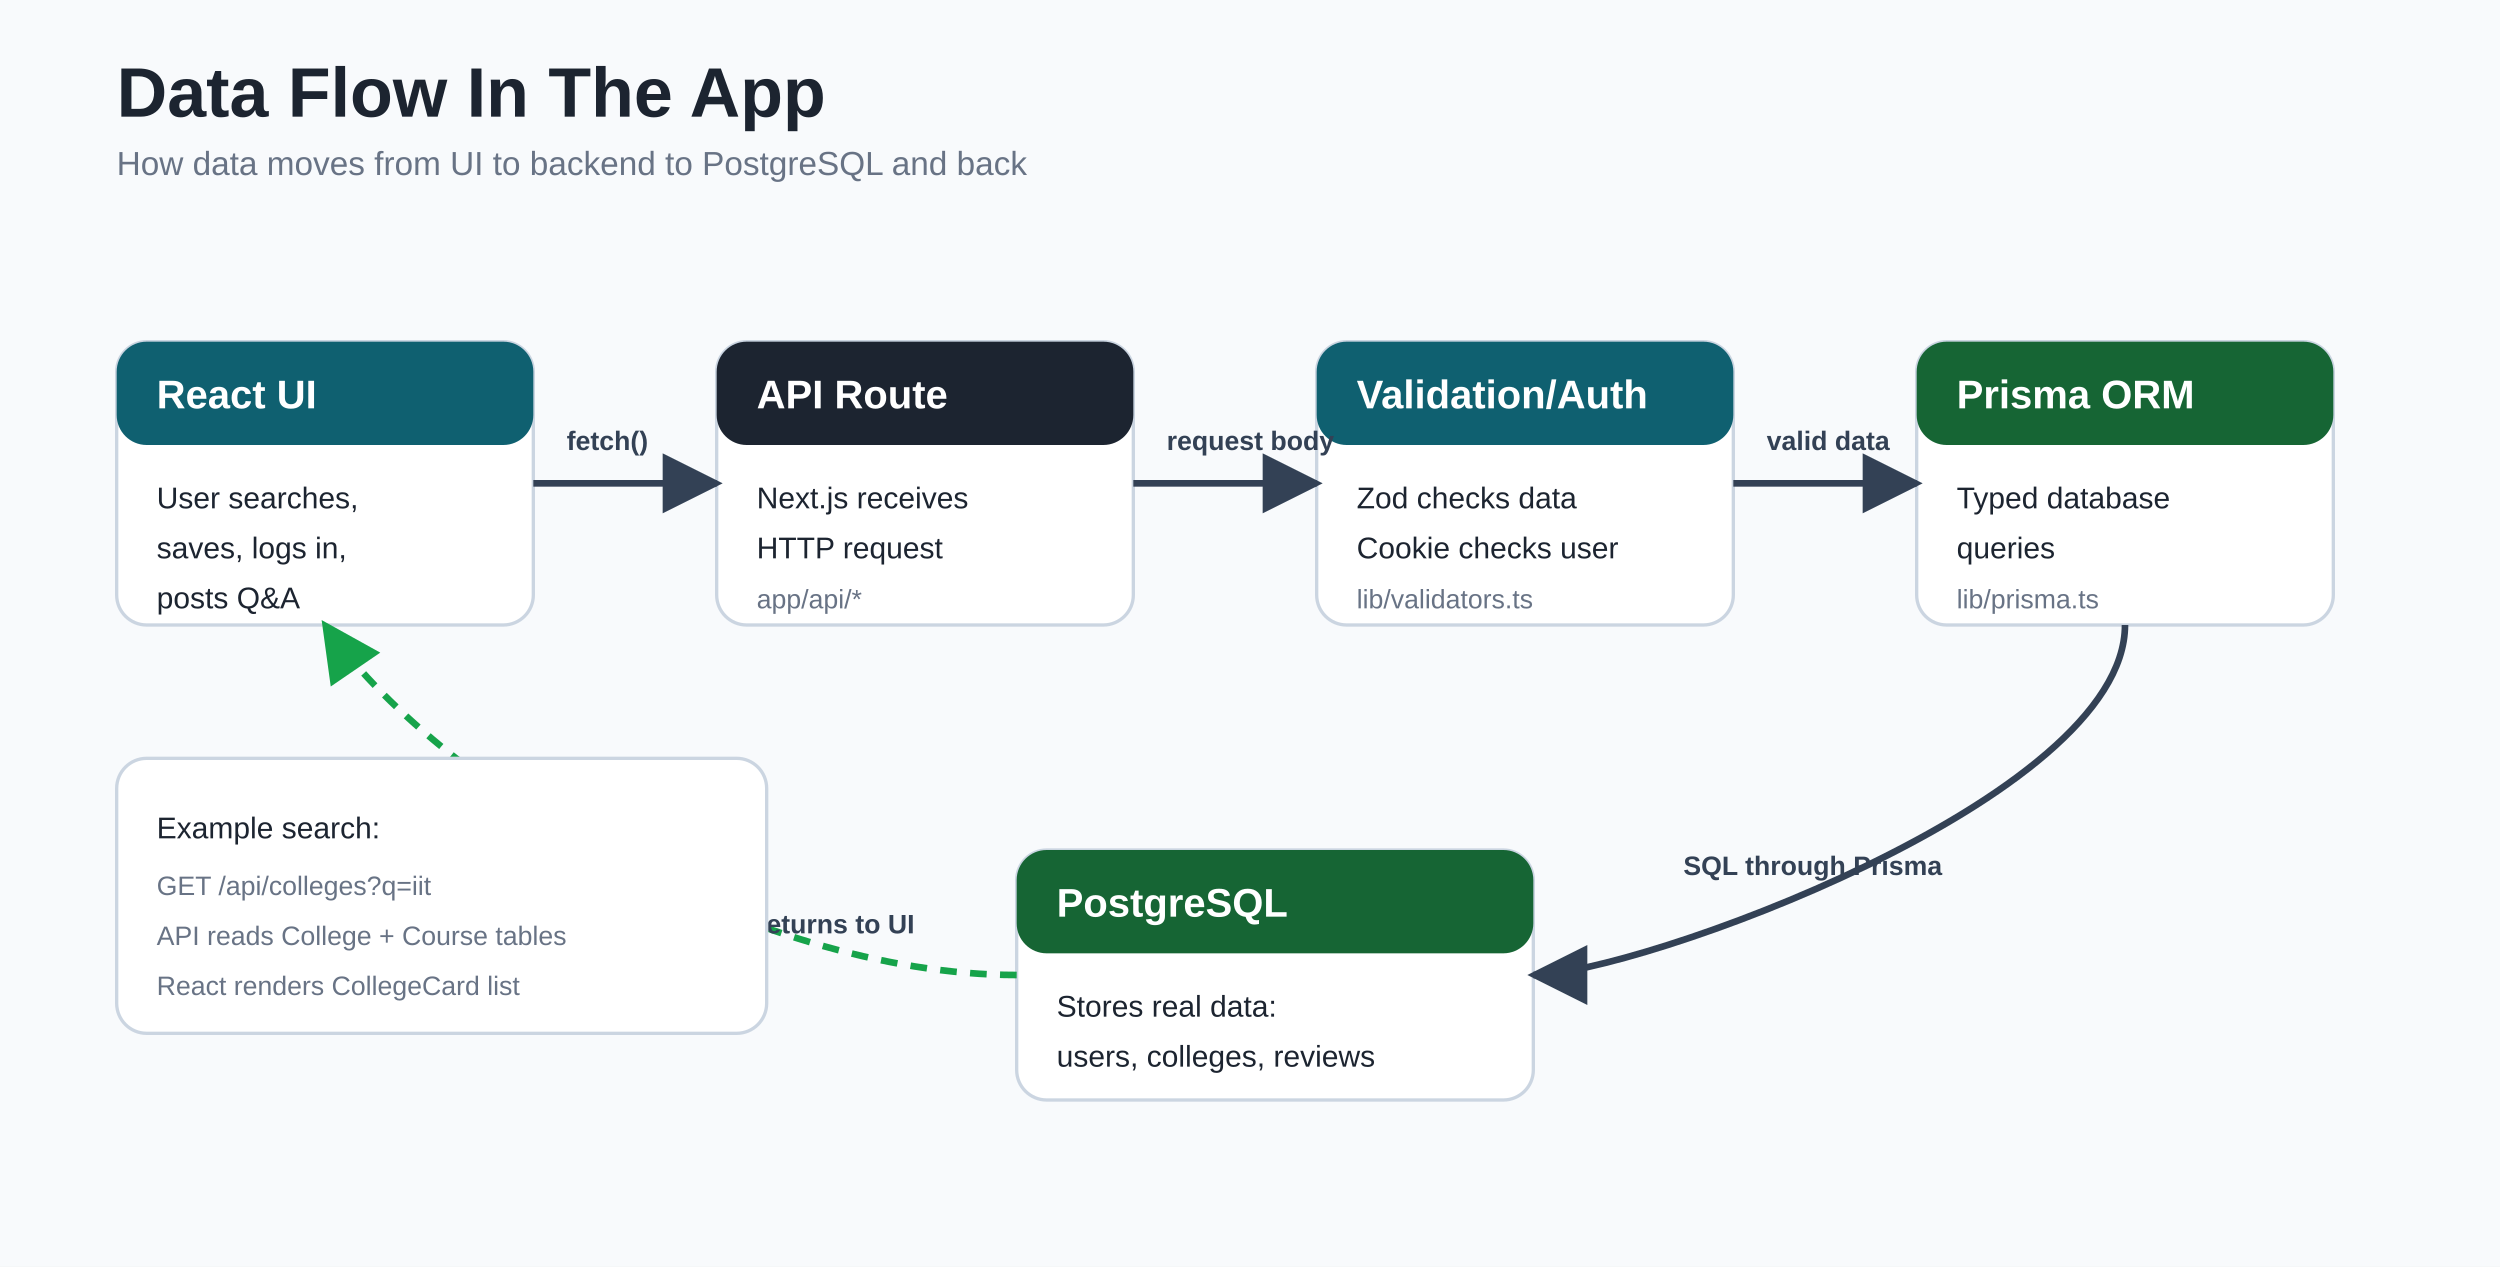
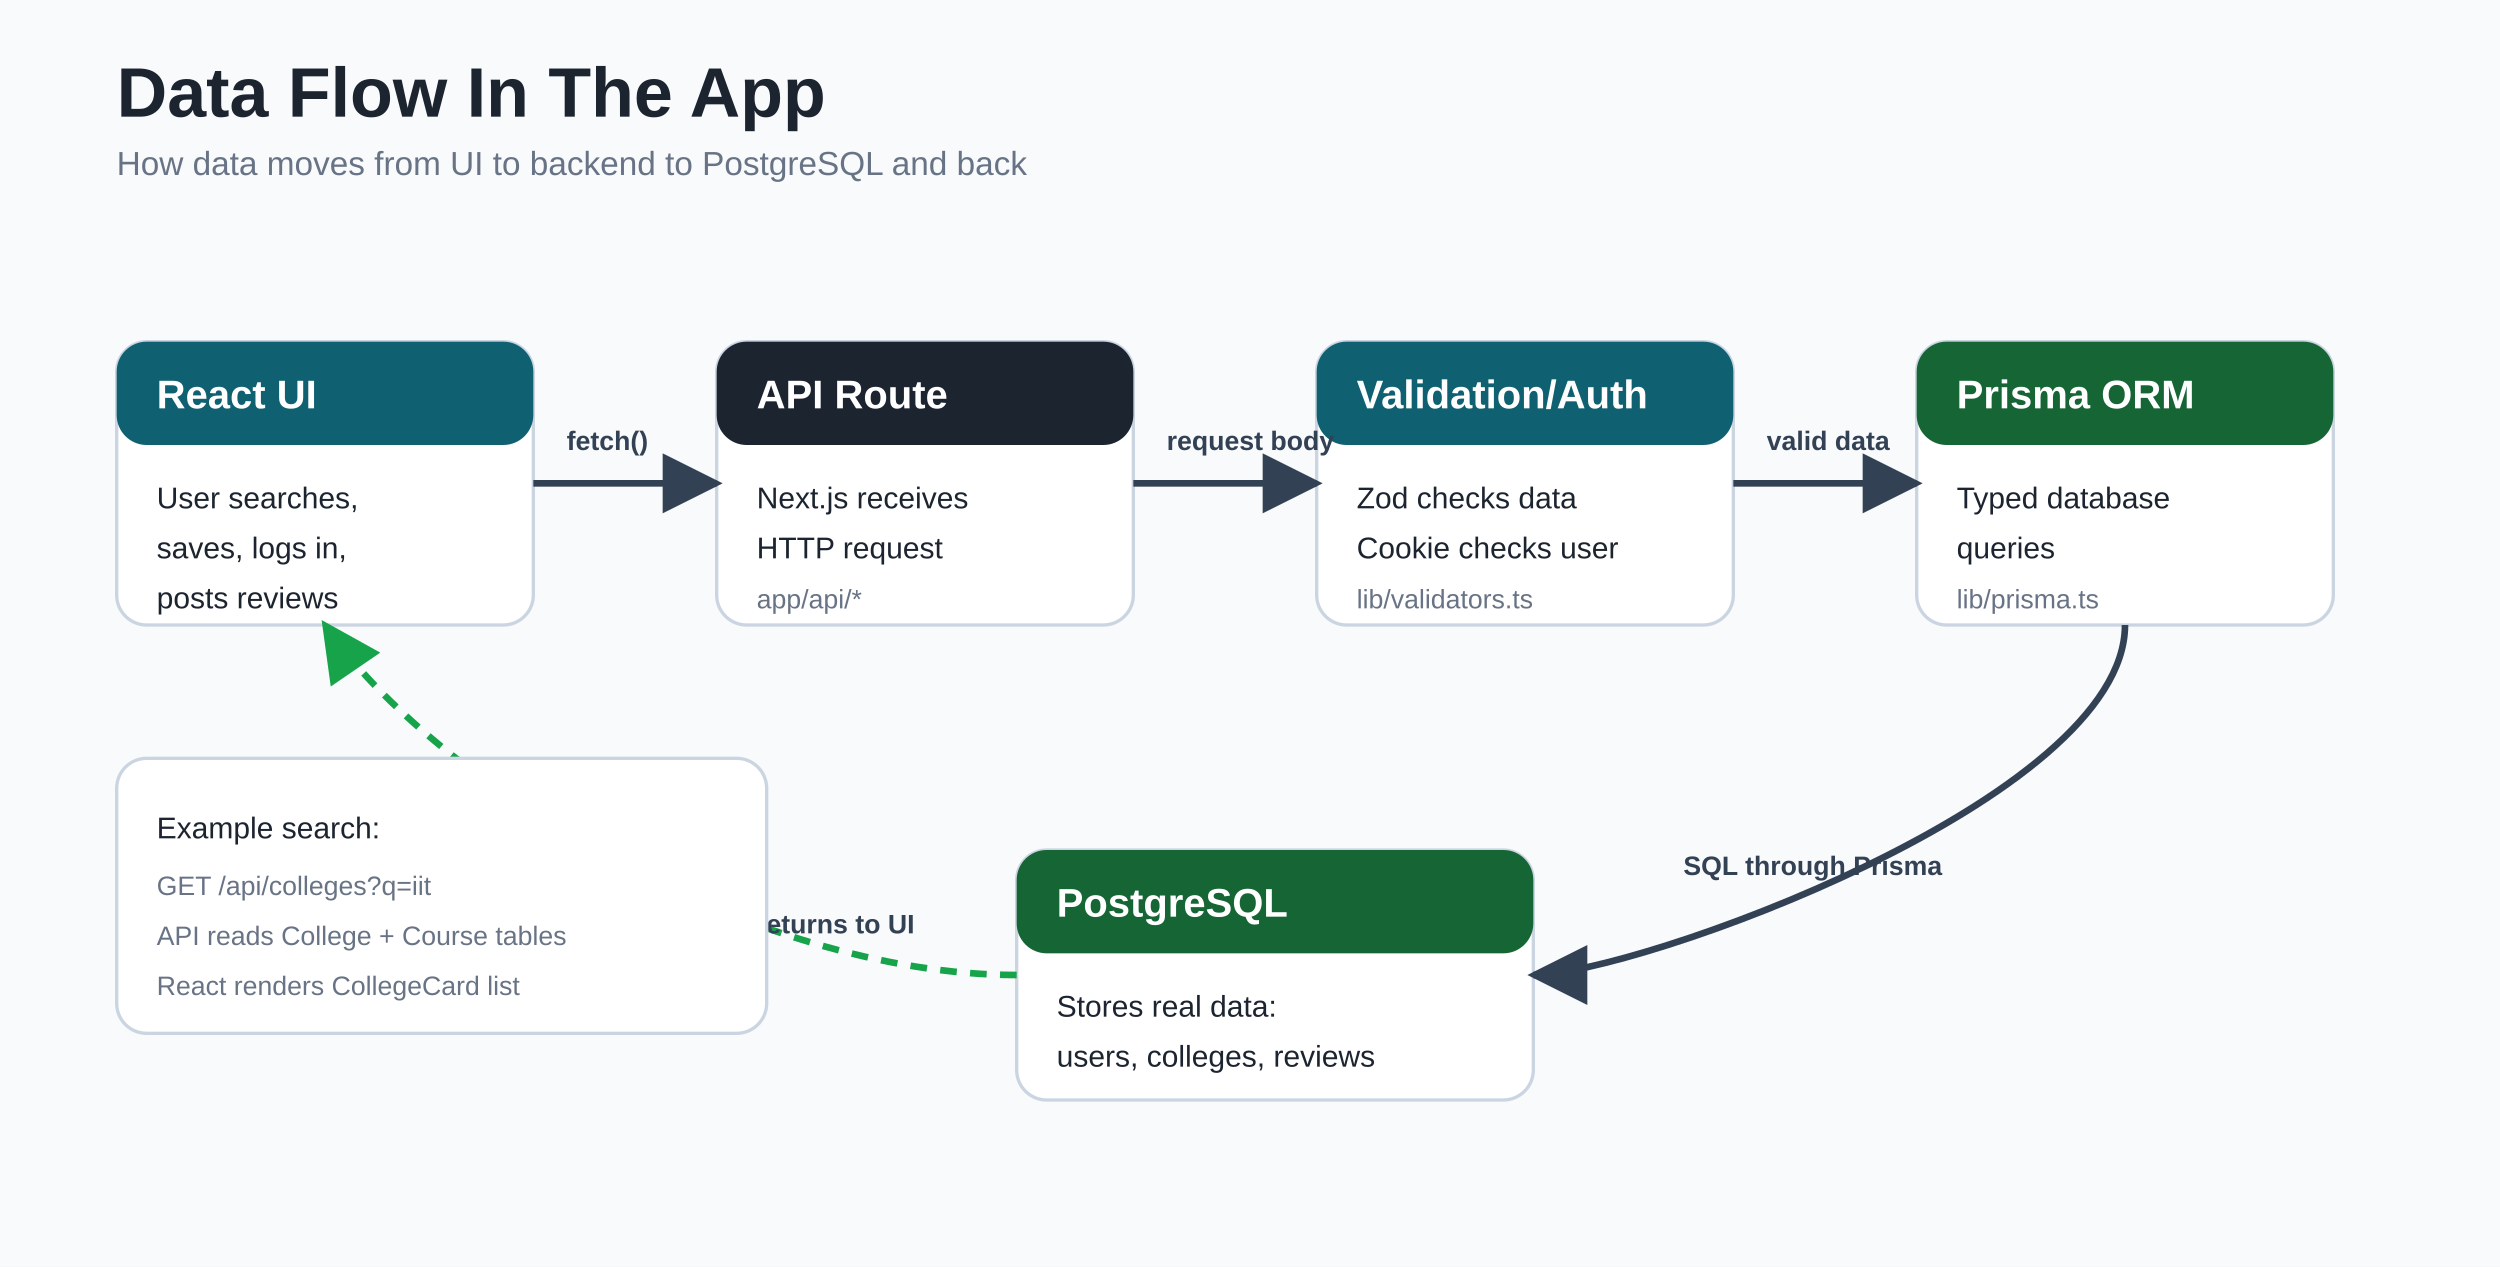
<svg xmlns="http://www.w3.org/2000/svg" width="1500" height="760" viewBox="0 0 1500 760">
  <defs>
    <style>
      .bg { fill: #f8fafc; }
      .title { font: 800 42px Arial, Helvetica, sans-serif; fill: #1c2430; }
      .subtitle { font: 500 20px Arial, Helvetica, sans-serif; fill: #687385; }
      .box { fill: #ffffff; stroke: #cbd5e1; stroke-width: 2; rx: 18; }
      .head { fill: #0f6070; rx: 18; }
      .head2 { fill: #166534; rx: 18; }
      .head3 { fill: #1c2430; rx: 18; }
      .boxTitle { font: 800 24px Arial, Helvetica, sans-serif; fill: #ffffff; }
      .boxText { font: 500 18px Arial, Helvetica, sans-serif; fill: #1c2430; }
      .small { font: 500 16px Arial, Helvetica, sans-serif; fill: #687385; }
      .arrow { stroke: #334155; stroke-width: 4; fill: none; marker-end: url(#arrow); }
      .label { font: 800 16px Arial, Helvetica, sans-serif; fill: #334155; }
      .response { stroke: #16a34a; stroke-width: 4; fill: none; marker-end: url(#greenArrow); stroke-dasharray: 10 8; }
    </style>
    <marker id="arrow" viewBox="0 0 10 10" refX="9" refY="5" markerWidth="9" markerHeight="9" orient="auto-start-reverse">
      <path d="M 0 0 L 10 5 L 0 10 z" fill="#334155" />
    </marker>
    <marker id="greenArrow" viewBox="0 0 10 10" refX="9" refY="5" markerWidth="9" markerHeight="9" orient="auto-start-reverse">
      <path d="M 0 0 L 10 5 L 0 10 z" fill="#16a34a" />
    </marker>
  </defs>
  <rect class="bg" width="1500" height="760" />
  <text class="title" x="70" y="70">Data Flow In The App</text>
  <text class="subtitle" x="70" y="105">How data moves from UI to backend to PostgreSQL and back</text>
  <g transform="translate(70,205)">
    <rect class="box" width="250" height="170" />
    <rect class="head" width="250" height="62" rx="18" />
    <text class="boxTitle" x="24" y="40">React UI</text>
    <text class="boxText" x="24" y="100">User searches,</text>
    <text class="boxText" x="24" y="130">saves, logs in,</text>
-     <text class="boxText" x="24" y="160">posts Q&amp;A</text>
+     <text class="boxText" x="24" y="160">posts reviews</text>
  </g>
  <g transform="translate(430,205)">
    <rect class="box" width="250" height="170" />
    <rect class="head3" width="250" height="62" rx="18" />
    <text class="boxTitle" x="24" y="40">API Route</text>
    <text class="boxText" x="24" y="100">Next.js receives</text>
    <text class="boxText" x="24" y="130">HTTP request</text>
    <text class="small" x="24" y="160">app/api/*</text>
  </g>
  <g transform="translate(790,205)">
    <rect class="box" width="250" height="170" />
    <rect class="head" width="250" height="62" rx="18" />
    <text class="boxTitle" x="24" y="40">Validation/Auth</text>
    <text class="boxText" x="24" y="100">Zod checks data</text>
    <text class="boxText" x="24" y="130">Cookie checks user</text>
    <text class="small" x="24" y="160">lib/validators.ts</text>
  </g>
  <g transform="translate(1150,205)">
    <rect class="box" width="250" height="170" />
    <rect class="head2" width="250" height="62" rx="18" />
    <text class="boxTitle" x="24" y="40">Prisma ORM</text>
    <text class="boxText" x="24" y="100">Typed database</text>
    <text class="boxText" x="24" y="130">queries</text>
    <text class="small" x="24" y="160">lib/prisma.ts</text>
  </g>
  <g transform="translate(610,510)">
    <rect class="box" width="310" height="150" />
    <rect class="head2" width="310" height="62" rx="18" />
    <text class="boxTitle" x="24" y="40">PostgreSQL</text>
    <text class="boxText" x="24" y="100">Stores real data:</text>
    <text class="boxText" x="24" y="130">users, colleges, reviews</text>
  </g>
  <path class="arrow" d="M320 290 L430 290" />
  <text class="label" x="340" y="270">fetch()</text>
  <path class="arrow" d="M680 290 L790 290" />
  <text class="label" x="700" y="270">request body</text>
  <path class="arrow" d="M1040 290 L1150 290" />
  <text class="label" x="1060" y="270">valid data</text>
  <path class="arrow" d="M1275 375 C1275 480 980 585 920 585" />
  <text class="label" x="1010" y="525">SQL through Prisma</text>
  <path class="response" d="M610 585 C450 585 260 470 195 375" />
  <text class="label" x="330" y="560">JSON response returns to UI</text>
  <g transform="translate(70,455)">
    <rect class="box" width="390" height="165" />
    <text class="boxText" x="24" y="48">Example search:</text>
    <text class="small" x="24" y="82">GET /api/colleges?q=iit</text>
    <text class="small" x="24" y="112">API reads College + Course tables</text>
    <text class="small" x="24" y="142">React renders CollegeCard list</text>
  </g>
</svg>
